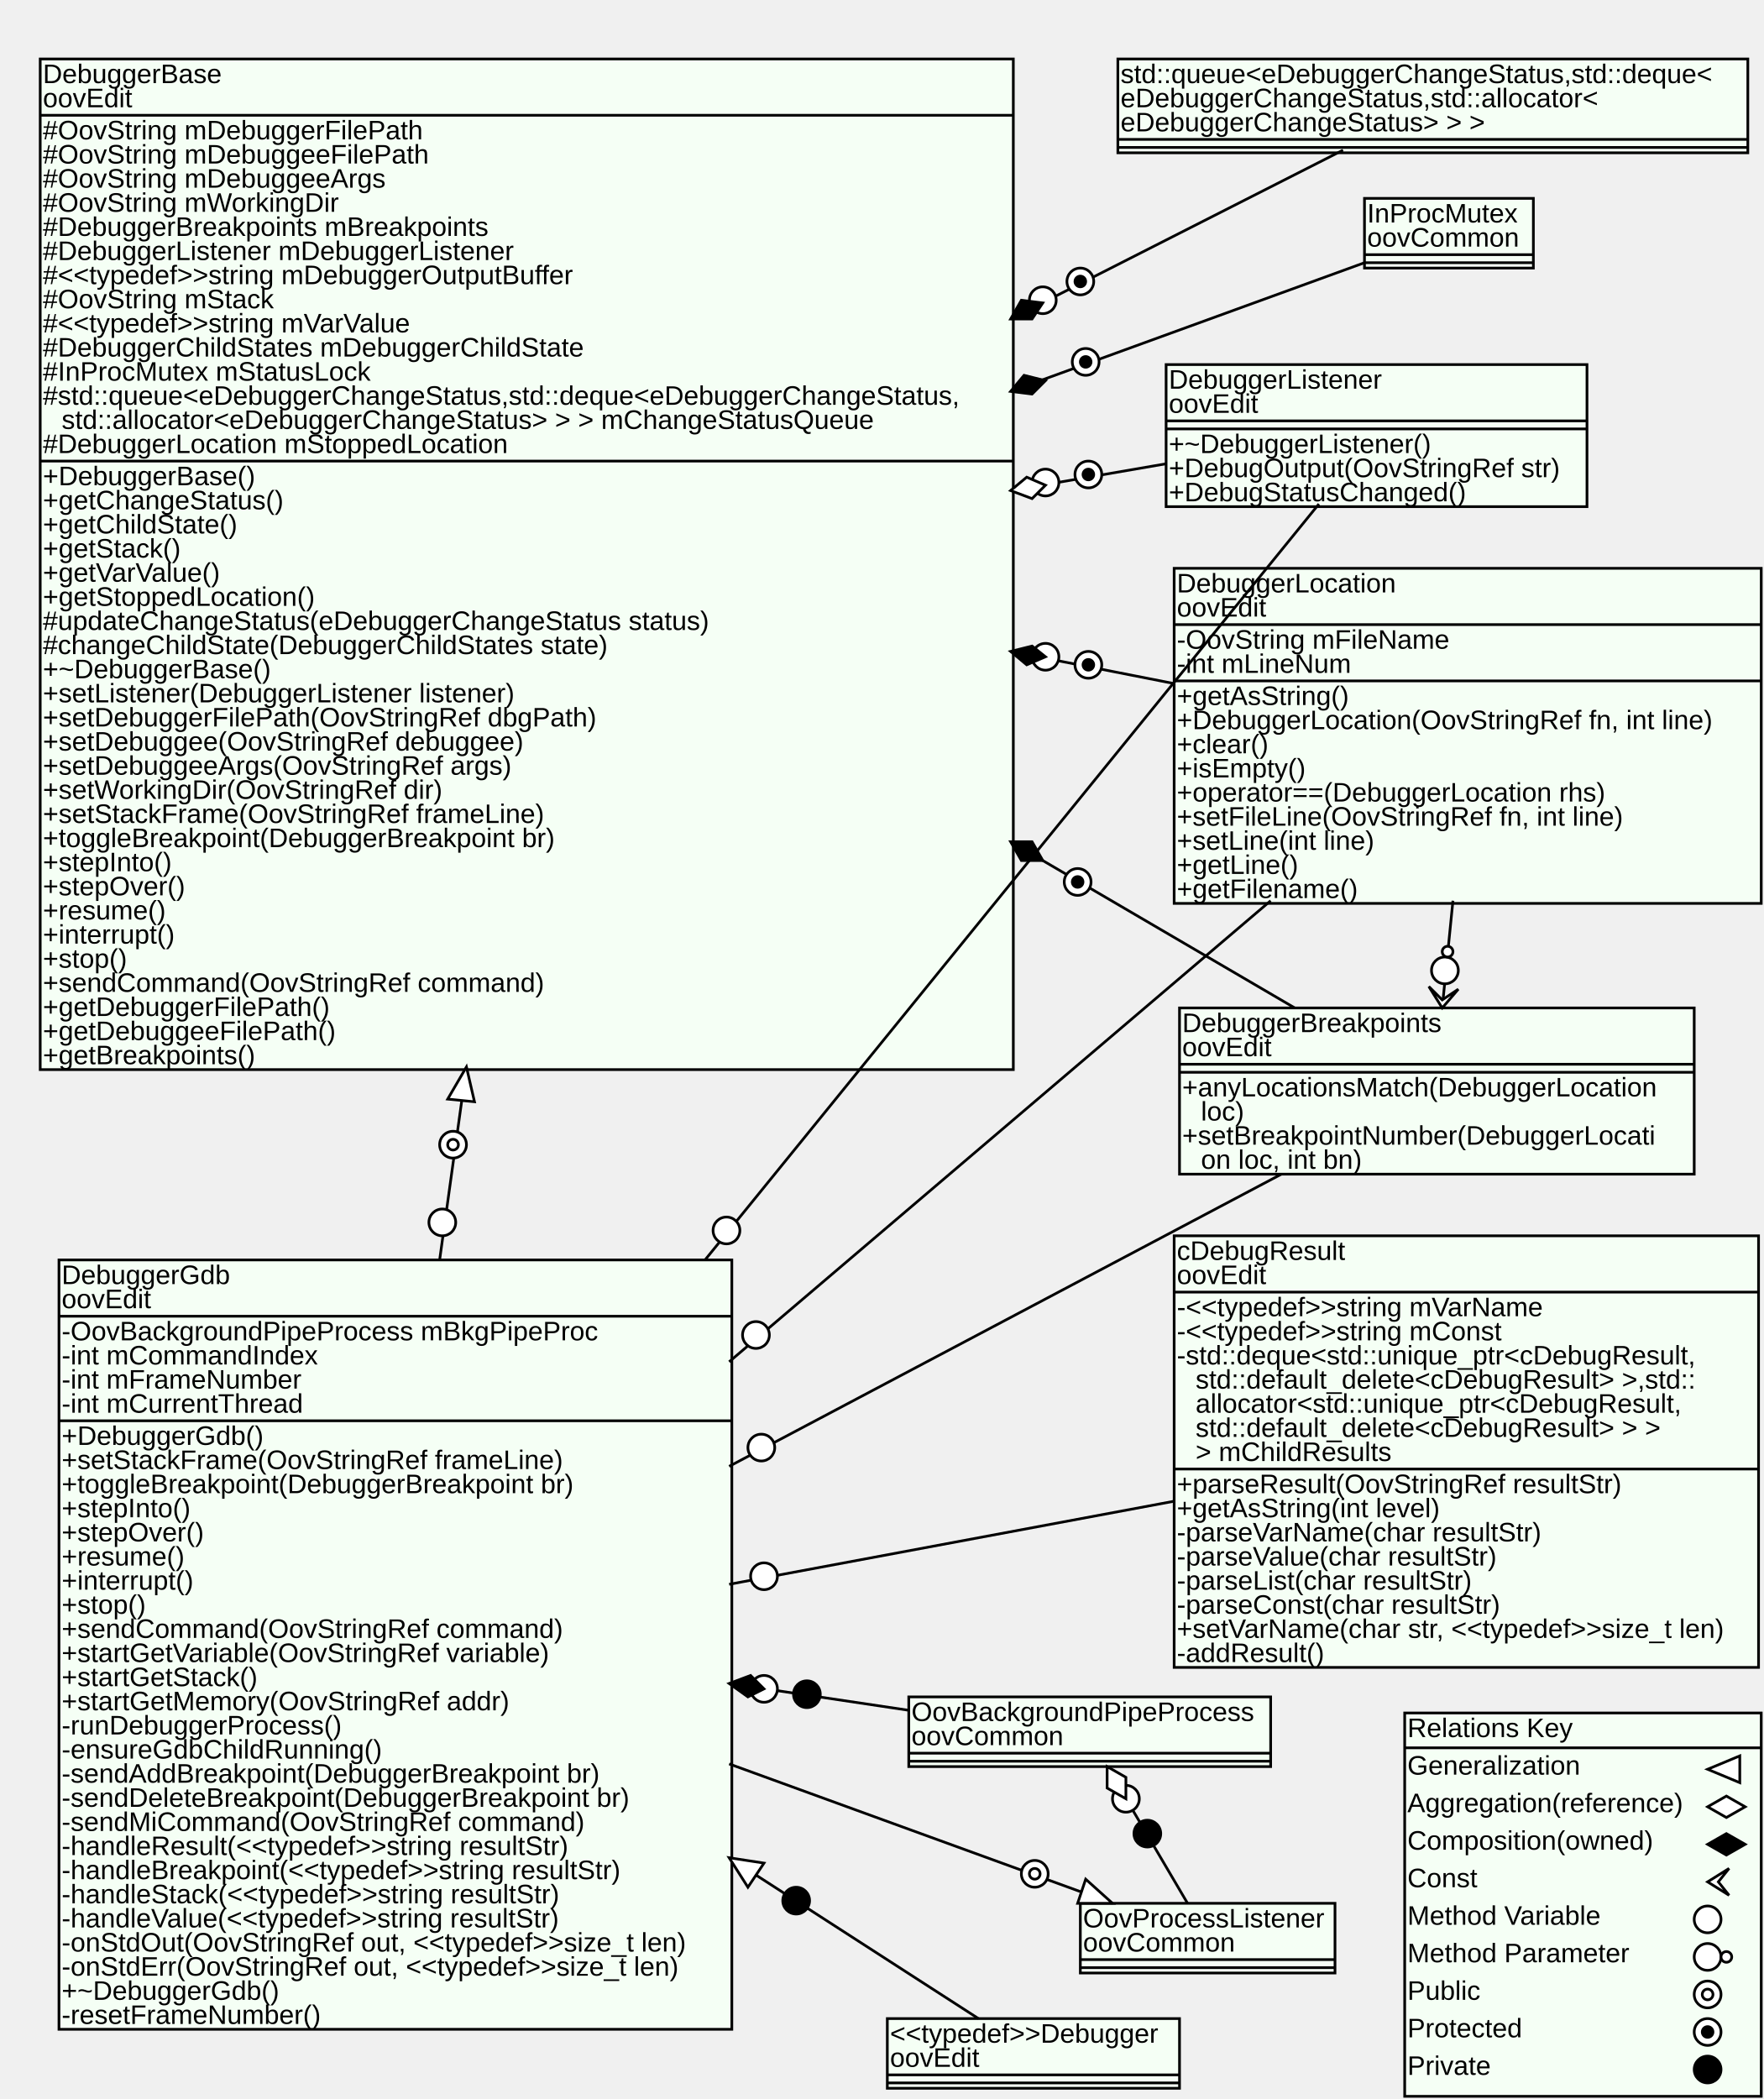
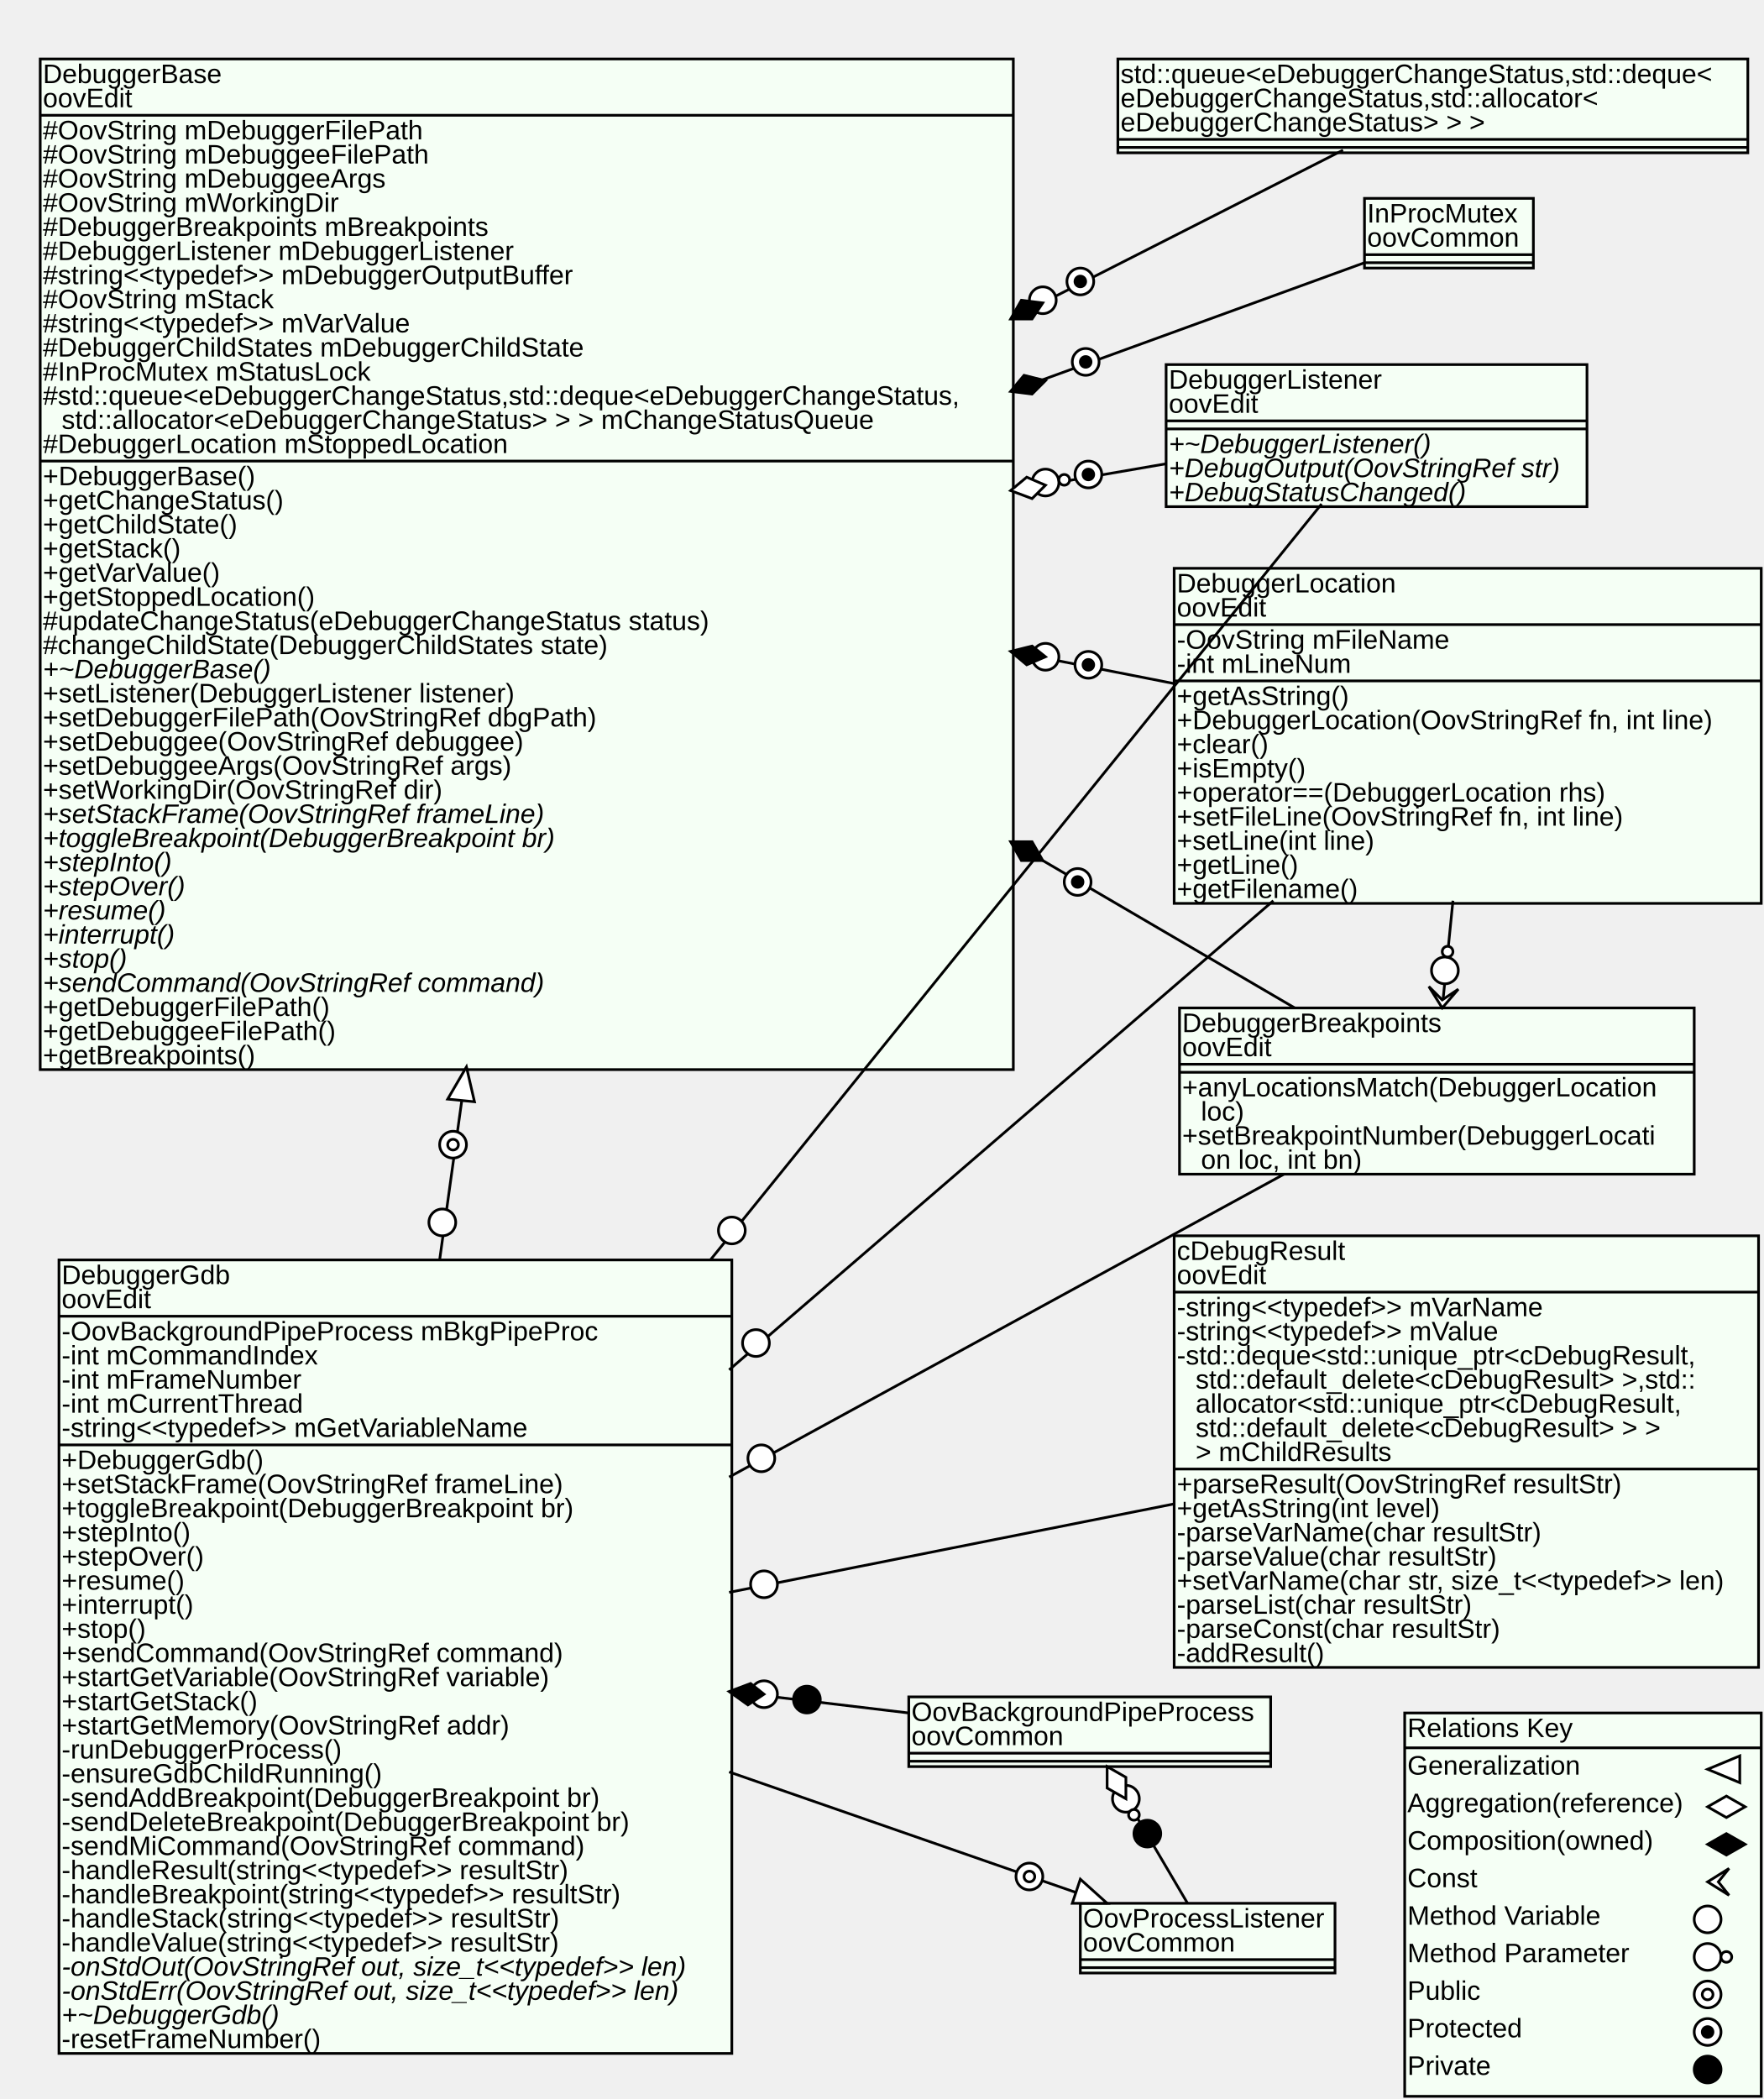
<svg xmlns="http://www.w3.org/2000/svg" version="1.1" font-family="Arial, Helvetica, sans-serif" font-size="10" width="658" height="783">
  <g fill="#f5fff5" stroke="#000000" style="stroke-width:1">
    <rect x="524" y="639" width="133" height="143" />
    <line x1="524" y1="652" x2="657" y2="652" />
    <polygon points="637,660 649,665 649,655 637,660 " style="fill:#ffffff" />
    <polygon points="637,674 644,678 651,674 644,670 637,674 " style="fill:#ffffff" />
    <polygon points="637,688 644,692 651,688 644,684 637,688 " style="fill:#000000" />
    <polygon points="637,702 645,707 641,702 645,697 637,702 " style="fill:#ffffff" />
    <circle cx="637" cy="716" r="5" style="fill:#ffffff" />
    <circle cx="637" cy="730" r="5" style="fill:#ffffff" />
    <circle cx="644" cy="730" r="2" style="fill:#ffffff" />
    <circle cx="637" cy="744" r="5" style="fill:#ffffff" />
    <circle cx="637" cy="744" r="2" style="fill:#ffffff" />
    <circle cx="637" cy="758" r="5" style="fill:#ffffff" />
    <circle cx="637" cy="758" r="2" style="fill:#000000" />
    <circle cx="637" cy="772" r="5" style="fill:#000000" />
    <circle cx="637" cy="772" r="2" style="fill:#000000" />
  </g>
  <g stroke="none">
    <text x="525" y="648">Relations Key</text>
    <text x="525" y="662">Generalization</text>
    <text x="525" y="676">Aggregation(reference)</text>
    <text x="525" y="690">Composition(owned)</text>
    <text x="525" y="704">Const</text>
    <text x="525" y="718">Method Variable</text>
    <text x="525" y="732">Method Parameter</text>
    <text x="525" y="746">Public</text>
    <text x="525" y="760">Protected</text>
    <text x="525" y="774">Private</text>
  </g>
  <g fill="#f5fff5" stroke="#000000" style="stroke-width:1">
-     <rect x="22" y="470" width="251" height="287" />
+     <rect x="22" y="470" width="251" height="296" />
    <line x1="22" y1="491" x2="273" y2="491" />
-     <line x1="22" y1="530" x2="273" y2="530" />
+     <line x1="22" y1="539" x2="273" y2="539" />
  </g>
  <g stroke="none">
    <text x="23" y="479">DebuggerGdb</text>
    <text x="23" y="488">oovEdit</text>
    <text x="23" y="500">-OovBackgroundPipeProcess mBkgPipeProc</text>
    <text x="23" y="509">-int mCommandIndex</text>
    <text x="23" y="518">-int mFrameNumber</text>
    <text x="23" y="527">-int mCurrentThread</text>
-     <text x="23" y="539">+DebuggerGdb()</text>
-     <text x="23" y="548">+setStackFrame(OovStringRef frameLine)</text>
-     <text x="23" y="557">+toggleBreakpoint(DebuggerBreakpoint br)</text>
-     <text x="23" y="566">+stepInto()</text>
-     <text x="23" y="575">+stepOver()</text>
-     <text x="23" y="584">+resume()</text>
-     <text x="23" y="593">+interrupt()</text>
-     <text x="23" y="602">+stop()</text>
-     <text x="23" y="611">+sendCommand(OovStringRef command)</text>
-     <text x="23" y="620">+startGetVariable(OovStringRef variable)</text>
-     <text x="23" y="629">+startGetStack()</text>
-     <text x="23" y="638">+startGetMemory(OovStringRef addr)</text>
-     <text x="23" y="647">-runDebuggerProcess()</text>
-     <text x="23" y="656">-ensureGdbChildRunning()</text>
-     <text x="23" y="665">-sendAddBreakpoint(DebuggerBreakpoint br)</text>
-     <text x="23" y="674">-sendDeleteBreakpoint(DebuggerBreakpoint br)</text>
-     <text x="23" y="683">-sendMiCommand(OovStringRef command)</text>
-     <text x="23" y="692">-handleResult(&lt;&lt;typedef&gt;&gt;string resultStr)</text>
-     <text x="23" y="701">-handleBreakpoint(&lt;&lt;typedef&gt;&gt;string resultStr)</text>
-     <text x="23" y="710">-handleStack(&lt;&lt;typedef&gt;&gt;string resultStr)</text>
-     <text x="23" y="719">-handleValue(&lt;&lt;typedef&gt;&gt;string resultStr)</text>
-     <text x="23" y="728">-onStdOut(OovStringRef out, &lt;&lt;typedef&gt;&gt;size_t len)</text>
-     <text x="23" y="737">-onStdErr(OovStringRef out, &lt;&lt;typedef&gt;&gt;size_t len)</text>
-     <text x="23" y="746">+~DebuggerGdb()</text>
-     <text x="23" y="755">-resetFrameNumber()</text>
+     <text x="23" y="536">-string&lt;&lt;typedef&gt;&gt; mGetVariableName</text>
+     <text x="23" y="548">+DebuggerGdb()</text>
+     <text x="23" y="557">+setStackFrame(OovStringRef frameLine)</text>
+     <text x="23" y="566">+toggleBreakpoint(DebuggerBreakpoint br)</text>
+     <text x="23" y="575">+stepInto()</text>
+     <text x="23" y="584">+stepOver()</text>
+     <text x="23" y="593">+resume()</text>
+     <text x="23" y="602">+interrupt()</text>
+     <text x="23" y="611">+stop()</text>
+     <text x="23" y="620">+sendCommand(OovStringRef command)</text>
+     <text x="23" y="629">+startGetVariable(OovStringRef variable)</text>
+     <text x="23" y="638">+startGetStack()</text>
+     <text x="23" y="647">+startGetMemory(OovStringRef addr)</text>
+     <text x="23" y="656">-runDebuggerProcess()</text>
+     <text x="23" y="665">-ensureGdbChildRunning()</text>
+     <text x="23" y="674">-sendAddBreakpoint(DebuggerBreakpoint br)</text>
+     <text x="23" y="683">-sendDeleteBreakpoint(DebuggerBreakpoint br)</text>
+     <text x="23" y="692">-sendMiCommand(OovStringRef command)</text>
+     <text x="23" y="701">-handleResult(string&lt;&lt;typedef&gt;&gt; resultStr)</text>
+     <text x="23" y="710">-handleBreakpoint(string&lt;&lt;typedef&gt;&gt; resultStr)</text>
+     <text x="23" y="719">-handleStack(string&lt;&lt;typedef&gt;&gt; resultStr)</text>
+     <text x="23" y="728">-handleValue(string&lt;&lt;typedef&gt;&gt; resultStr)</text>
+     <text x="23" y="764">-resetFrameNumber()</text>
+   </g>
+   <g stroke="none" font-style="italic">
+     <text x="23" y="737">-onStdOut(OovStringRef out, size_t&lt;&lt;typedef&gt;&gt; len)</text>
+     <text x="23" y="746">-onStdErr(OovStringRef out, size_t&lt;&lt;typedef&gt;&gt; len)</text>
+     <text x="23" y="755">+~DebuggerGdb()</text>
  </g>
  <g fill="#f5fff5" stroke="#000000" style="stroke-width:1">
    <rect x="339" y="633" width="135" height="26" />
    <line x1="339" y1="654" x2="474" y2="654" />
    <line x1="339" y1="657" x2="474" y2="657" />
  </g>
  <g stroke="none">
    <text x="340" y="642">OovBackgroundPipeProcess</text>
    <text x="340" y="651">oovCommon</text>
  </g>
+   <g stroke="none" font-style="italic">
+ </g>
  <g fill="#f5fff5" stroke="#000000" style="stroke-width:1">
    <rect x="403" y="710" width="95" height="26" />
    <line x1="403" y1="731" x2="498" y2="731" />
    <line x1="403" y1="734" x2="498" y2="734" />
  </g>
  <g stroke="none">
    <text x="404" y="719">OovProcessListener</text>
    <text x="404" y="728">oovCommon</text>
  </g>
+   <g stroke="none" font-style="italic">
+ </g>
  <g fill="#f5fff5" stroke="#000000" style="stroke-width:1">
    <rect x="15" y="22" width="363" height="377" />
    <line x1="15" y1="43" x2="378" y2="43" />
    <line x1="15" y1="172" x2="378" y2="172" />
  </g>
  <g stroke="none">
    <text x="16" y="31">DebuggerBase</text>
    <text x="16" y="40">oovEdit</text>
    <text x="16" y="52">#OovString mDebuggerFilePath</text>
    <text x="16" y="61">#OovString mDebuggeeFilePath</text>
    <text x="16" y="70">#OovString mDebuggeeArgs</text>
    <text x="16" y="79">#OovString mWorkingDir</text>
    <text x="16" y="88">#DebuggerBreakpoints mBreakpoints</text>
    <text x="16" y="97">#DebuggerListener mDebuggerListener</text>
-     <text x="16" y="106">#&lt;&lt;typedef&gt;&gt;string mDebuggerOutputBuffer</text>
+     <text x="16" y="106">#string&lt;&lt;typedef&gt;&gt; mDebuggerOutputBuffer</text>
    <text x="16" y="115">#OovString mStack</text>
-     <text x="16" y="124">#&lt;&lt;typedef&gt;&gt;string mVarValue</text>
+     <text x="16" y="124">#string&lt;&lt;typedef&gt;&gt; mVarValue</text>
    <text x="16" y="133">#DebuggerChildStates mDebuggerChildState</text>
    <text x="16" y="142">#InProcMutex mStatusLock</text>
    <text x="16" y="151">#std::queue&lt;eDebuggerChangeStatus,std::deque&lt;eDebuggerChangeStatus,</text>
    <text x="23" y="160">std::allocator&lt;eDebuggerChangeStatus&gt; &gt; &gt; mChangeStatusQueue</text>
    <text x="16" y="169">#DebuggerLocation mStoppedLocation</text>
    <text x="16" y="181">+DebuggerBase()</text>
    <text x="16" y="190">+getChangeStatus()</text>
    <text x="16" y="199">+getChildState()</text>
    <text x="16" y="208">+getStack()</text>
    <text x="16" y="217">+getVarValue()</text>
    <text x="16" y="226">+getStoppedLocation()</text>
    <text x="16" y="235">#updateChangeStatus(eDebuggerChangeStatus status)</text>
    <text x="16" y="244">#changeChildState(DebuggerChildStates state)</text>
-     <text x="16" y="253">+~DebuggerBase()</text>
    <text x="16" y="262">+setListener(DebuggerListener listener)</text>
    <text x="16" y="271">+setDebuggerFilePath(OovStringRef dbgPath)</text>
    <text x="16" y="280">+setDebuggee(OovStringRef debuggee)</text>
    <text x="16" y="289">+setDebuggeeArgs(OovStringRef args)</text>
    <text x="16" y="298">+setWorkingDir(OovStringRef dir)</text>
+     <text x="16" y="379">+getDebuggerFilePath()</text>
+     <text x="16" y="388">+getDebuggeeFilePath()</text>
+     <text x="16" y="397">+getBreakpoints()</text>
+   </g>
+   <g stroke="none" font-style="italic">
+     <text x="16" y="253">+~DebuggerBase()</text>
    <text x="16" y="307">+setStackFrame(OovStringRef frameLine)</text>
    <text x="16" y="316">+toggleBreakpoint(DebuggerBreakpoint br)</text>
    <text x="16" y="325">+stepInto()</text>
    <text x="16" y="334">+stepOver()</text>
    <text x="16" y="343">+resume()</text>
    <text x="16" y="352">+interrupt()</text>
    <text x="16" y="361">+stop()</text>
    <text x="16" y="370">+sendCommand(OovStringRef command)</text>
-     <text x="16" y="379">+getDebuggerFilePath()</text>
-     <text x="16" y="388">+getDebuggeeFilePath()</text>
-     <text x="16" y="397">+getBreakpoints()</text>
-   </g>
-   <g fill="#f5fff5" stroke="#000000" style="stroke-width:1">
-     <rect x="331" y="753" width="109" height="26" />
-     <line x1="331" y1="774" x2="440" y2="774" />
-     <line x1="331" y1="777" x2="440" y2="777" />
-   </g>
-   <g stroke="none">
-     <text x="332" y="762">&lt;&lt;typedef&gt;&gt;Debugger</text>
-     <text x="332" y="771">oovEdit</text>
  </g>
  <g fill="#f5fff5" stroke="#000000" style="stroke-width:1">
    <rect x="440" y="376" width="192" height="62" />
    <line x1="440" y1="397" x2="632" y2="397" />
    <line x1="440" y1="400" x2="632" y2="400" />
  </g>
  <g stroke="none">
    <text x="441" y="385">DebuggerBreakpoints</text>
    <text x="441" y="394">oovEdit</text>
    <text x="441" y="409">+anyLocationsMatch(DebuggerLocation</text>
    <text x="448" y="418"> loc)</text>
    <text x="441" y="427">+setBreakpointNumber(DebuggerLocati</text>
    <text x="448" y="436">on loc, int bn)</text>
  </g>
+   <g stroke="none" font-style="italic">
+ </g>
  <g fill="#f5fff5" stroke="#000000" style="stroke-width:1">
    <rect x="435" y="136" width="157" height="53" />
    <line x1="435" y1="157" x2="592" y2="157" />
    <line x1="435" y1="160" x2="592" y2="160" />
  </g>
  <g stroke="none">
    <text x="436" y="145">DebuggerListener</text>
    <text x="436" y="154">oovEdit</text>
+   </g>
+   <g stroke="none" font-style="italic">
    <text x="436" y="169">+~DebuggerListener()</text>
    <text x="436" y="178">+DebugOutput(OovStringRef str)</text>
    <text x="436" y="187">+DebugStatusChanged()</text>
  </g>
  <g fill="#f5fff5" stroke="#000000" style="stroke-width:1">
    <rect x="509" y="74" width="63" height="26" />
    <line x1="509" y1="95" x2="572" y2="95" />
    <line x1="509" y1="98" x2="572" y2="98" />
  </g>
  <g stroke="none">
    <text x="510" y="83">InProcMutex</text>
    <text x="510" y="92">oovCommon</text>
  </g>
+   <g stroke="none" font-style="italic">
+ </g>
  <g fill="#f5fff5" stroke="#000000" style="stroke-width:1">
    <rect x="417" y="22" width="235" height="35" />
    <line x1="417" y1="52" x2="652" y2="52" />
    <line x1="417" y1="55" x2="652" y2="55" />
  </g>
  <g stroke="none">
    <text x="418" y="31">std::queue&lt;eDebuggerChangeStatus,std::deque&lt;</text>
    <text x="418" y="40">  eDebuggerChangeStatus,std::allocator&lt;</text>
    <text x="418" y="49">  eDebuggerChangeStatus&gt; &gt; &gt;</text>
  </g>
+   <g stroke="none" font-style="italic">
+ </g>
  <g fill="#f5fff5" stroke="#000000" style="stroke-width:1">
    <rect x="438" y="212" width="219" height="125" />
    <line x1="438" y1="233" x2="657" y2="233" />
    <line x1="438" y1="254" x2="657" y2="254" />
  </g>
  <g stroke="none">
    <text x="439" y="221">DebuggerLocation</text>
    <text x="439" y="230">oovEdit</text>
    <text x="439" y="242">-OovString mFileName</text>
    <text x="439" y="251">-int mLineNum</text>
    <text x="439" y="263">+getAsString()</text>
    <text x="439" y="272">+DebuggerLocation(OovStringRef fn, int line)</text>
    <text x="439" y="281">+clear()</text>
    <text x="439" y="290">+isEmpty()</text>
    <text x="439" y="299">+operator==(DebuggerLocation rhs)</text>
    <text x="439" y="308">+setFileLine(OovStringRef fn, int line)</text>
    <text x="439" y="317">+setLine(int line)</text>
    <text x="439" y="326">+getLine()</text>
    <text x="439" y="335">+getFilename()</text>
  </g>
+   <g stroke="none" font-style="italic">
+ </g>
  <g fill="#f5fff5" stroke="#000000" style="stroke-width:1">
    <rect x="438" y="461" width="218" height="161" />
    <line x1="438" y1="482" x2="656" y2="482" />
    <line x1="438" y1="548" x2="656" y2="548" />
  </g>
  <g stroke="none">
    <text x="439" y="470">cDebugResult</text>
    <text x="439" y="479">oovEdit</text>
-     <text x="439" y="491">-&lt;&lt;typedef&gt;&gt;string mVarName</text>
-     <text x="439" y="500">-&lt;&lt;typedef&gt;&gt;string mConst</text>
+     <text x="439" y="491">-string&lt;&lt;typedef&gt;&gt; mVarName</text>
+     <text x="439" y="500">-string&lt;&lt;typedef&gt;&gt; mValue</text>
    <text x="439" y="509">-std::deque&lt;std::unique_ptr&lt;cDebugResult,</text>
    <text x="446" y="518">std::default_delete&lt;cDebugResult&gt; &gt;,std::</text>
    <text x="446" y="527">allocator&lt;std::unique_ptr&lt;cDebugResult,</text>
    <text x="446" y="536">std::default_delete&lt;cDebugResult&gt; &gt; &gt; </text>
    <text x="446" y="545">&gt; mChildResults</text>
    <text x="439" y="557">+parseResult(OovStringRef resultStr)</text>
    <text x="439" y="566">+getAsString(int level)</text>
    <text x="439" y="575">-parseVarName(char resultStr)</text>
    <text x="439" y="584">-parseValue(char resultStr)</text>
-     <text x="439" y="593">-parseList(char resultStr)</text>
-     <text x="439" y="602">-parseConst(char resultStr)</text>
-     <text x="439" y="611">+setVarName(char str, &lt;&lt;typedef&gt;&gt;size_t len)</text>
+     <text x="439" y="593">+setVarName(char str, size_t&lt;&lt;typedef&gt;&gt; len)</text>
+     <text x="439" y="602">-parseList(char resultStr)</text>
+     <text x="439" y="611">-parseConst(char resultStr)</text>
    <text x="439" y="620">-addResult()</text>
  </g>
+   <g stroke="none" font-style="italic">
+ </g>
  <g fill="#f5f5ff" stroke="#000000" style="stroke-width:1">
-     <line x1="272" y1="628" x2="339" y2="638" />
-     <circle cx="285" cy="630" r="5" style="fill:#ffffff" />
-     <circle cx="301" cy="632" r="5" style="fill:#000000" />
-     <circle cx="301" cy="632" r="2" style="fill:#000000" />
-     <polygon points="272,628 279,633 285,630 280,625 272,628 " style="fill:#000000" />
-     <line x1="272" y1="658" x2="415" y2="710" />
-     <circle cx="386" cy="699" r="5" style="fill:#ffffff" />
-     <circle cx="386" cy="699" r="2" style="fill:#ffffff" />
-     <polygon points="415,710 405,701 402,710 415,710 " style="fill:#ffffff" />
+     <line x1="272" y1="631" x2="339" y2="639" />
+     <circle cx="285" cy="632" r="5" style="fill:#ffffff" />
+     <circle cx="301" cy="634" r="5" style="fill:#000000" />
+     <circle cx="301" cy="634" r="2" style="fill:#000000" />
+     <polygon points="272,631 279,636 285,632 280,628 272,631 " style="fill:#000000" />
+     <line x1="272" y1="661" x2="413" y2="710" />
+     <circle cx="384" cy="700" r="5" style="fill:#ffffff" />
+     <circle cx="384" cy="700" r="2" style="fill:#ffffff" />
+     <polygon points="413,710 403,701 400,710 413,710 " style="fill:#ffffff" />
    <line x1="164" y1="470" x2="174" y2="398" />
    <circle cx="165" cy="456" r="5" style="fill:#ffffff" />
    <circle cx="169" cy="427" r="5" style="fill:#ffffff" />
    <circle cx="169" cy="427" r="2" style="fill:#ffffff" />
    <polygon points="174,398 167,410 177,411 174,398 " style="fill:#ffffff" />
-     <line x1="272" y1="693" x2="365" y2="753" />
-     <circle cx="297" cy="709" r="5" style="fill:#000000" />
-     <circle cx="297" cy="709" r="2" style="fill:#000000" />
-     <polygon points="272,693 279,704 285,695 272,693 " style="fill:#ffffff" />
-     <line x1="272" y1="547" x2="478" y2="438" />
-     <circle cx="284" cy="540" r="5" style="fill:#ffffff" />
-     <line x1="263" y1="470" x2="492" y2="188" />
-     <circle cx="271" cy="459" r="5" style="fill:#ffffff" />
-     <line x1="272" y1="508" x2="474" y2="336" />
-     <circle cx="282" cy="498" r="5" style="fill:#ffffff" />
-     <line x1="272" y1="591" x2="438" y2="560" />
-     <circle cx="285" cy="588" r="5" style="fill:#ffffff" />
+     <line x1="272" y1="551" x2="479" y2="438" />
+     <circle cx="284" cy="544" r="5" style="fill:#ffffff" />
+     <line x1="265" y1="470" x2="493" y2="188" />
+     <circle cx="273" cy="459" r="5" style="fill:#ffffff" />
+     <line x1="272" y1="511" x2="475" y2="336" />
+     <circle cx="282" cy="501" r="5" style="fill:#ffffff" />
+     <line x1="272" y1="594" x2="438" y2="561" />
+     <circle cx="285" cy="591" r="5" style="fill:#ffffff" />
    <line x1="413" y1="659" x2="443" y2="710" />
    <circle cx="420" cy="671" r="5" style="fill:#ffffff" />
+     <circle cx="423" cy="677" r="2" style="fill:#ffffff" />
    <circle cx="428" cy="684" r="5" style="fill:#000000" />
    <circle cx="428" cy="684" r="2" style="fill:#000000" />
    <polygon points="413,659 413,667 420,671 420,663 413,659 " style="fill:#ffffff" />
    <line x1="377" y1="314" x2="483" y2="376" />
    <circle cx="402" cy="329" r="5" style="fill:#ffffff" />
    <circle cx="402" cy="329" r="2" style="fill:#000000" />
    <polygon points="377,314 381,321 389,321 385,314 377,314 " style="fill:#000000" />
    <line x1="377" y1="183" x2="435" y2="173" />
    <circle cx="390" cy="180" r="5" style="fill:#ffffff" />
+     <circle cx="397" cy="179" r="2" style="fill:#ffffff" />
    <circle cx="406" cy="177" r="5" style="fill:#ffffff" />
    <circle cx="406" cy="177" r="2" style="fill:#000000" />
    <polygon points="377,183 385,186 390,181 383,178 377,183 " style="fill:#ffffff" />
    <line x1="377" y1="146" x2="509" y2="98" />
    <circle cx="405" cy="135" r="5" style="fill:#ffffff" />
    <circle cx="405" cy="135" r="2" style="fill:#000000" />
    <polygon points="377,146 385,147 390,142 382,140 377,146 " style="fill:#000000" />
    <line x1="377" y1="119" x2="501" y2="56" />
    <circle cx="389" cy="112" r="5" style="fill:#ffffff" />
    <circle cx="403" cy="105" r="5" style="fill:#ffffff" />
    <circle cx="403" cy="105" r="2" style="fill:#000000" />
    <polygon points="377,119 385,119 389,113 381,112 377,119 " style="fill:#000000" />
    <line x1="377" y1="243" x2="438" y2="255" />
    <circle cx="390" cy="245" r="5" style="fill:#ffffff" />
    <circle cx="406" cy="248" r="5" style="fill:#ffffff" />
    <circle cx="406" cy="248" r="2" style="fill:#000000" />
    <polygon points="377,243 383,248 390,245 385,241 377,243 " style="fill:#000000" />
    <line x1="538" y1="376" x2="542" y2="336" />
    <polygon points="538,376 544,369 538,373 533,368 538,376 " style="fill:#ffffff" />
    <circle cx="539" cy="362" r="5" style="fill:#ffffff" />
    <circle cx="540" cy="355" r="2" style="fill:#ffffff" />
  </g>
</svg>
